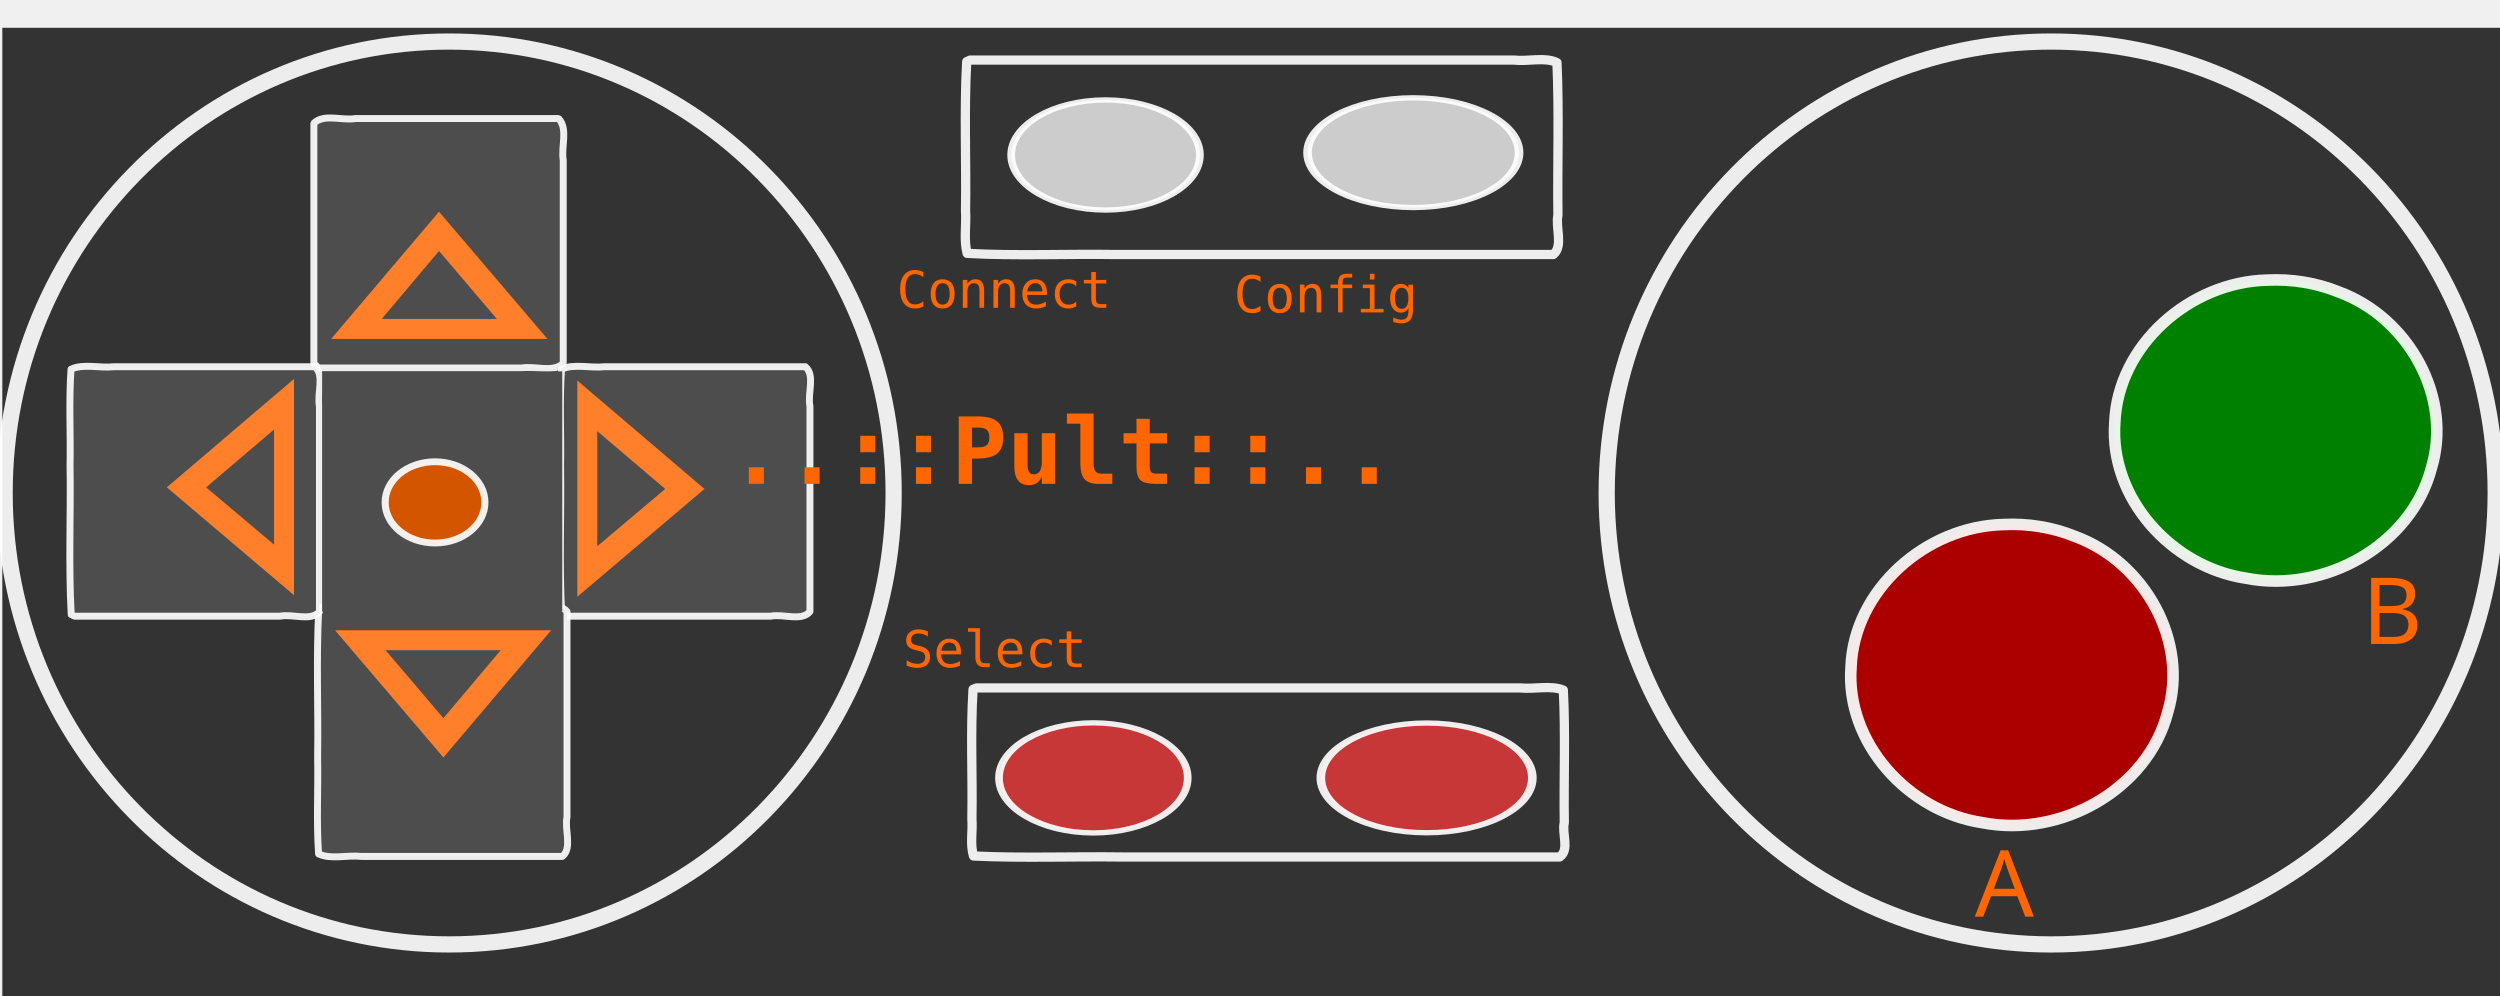
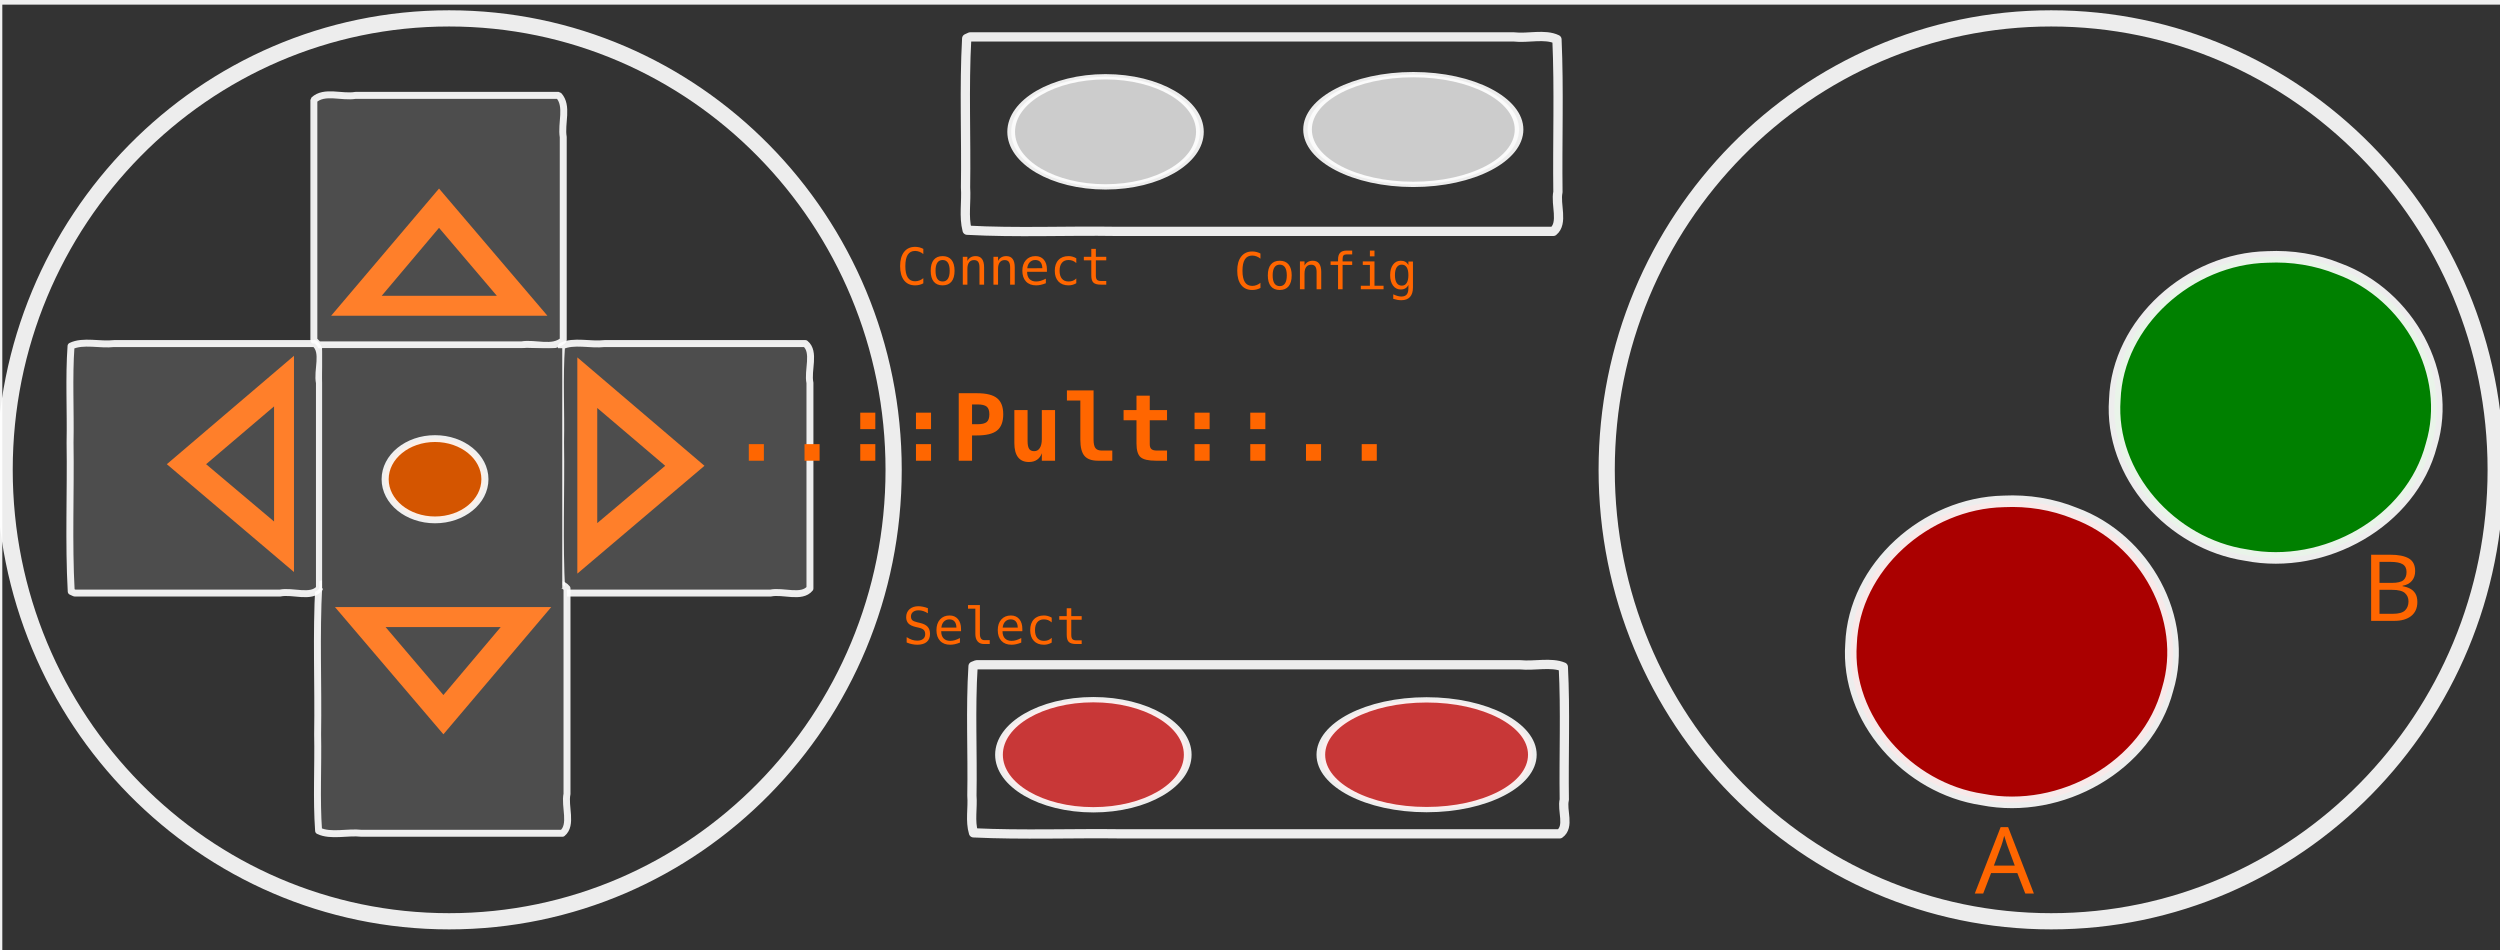
- <svg xmlns="http://www.w3.org/2000/svg" xmlns:ns1="http://www.openswatchbook.org/uri/2009/osb" preserveAspectRatio="none" viewBox="0 15 1080 430" width="100%" height="100%" version="1.1" id="control-svg">
+ <svg xmlns="http://www.w3.org/2000/svg" xmlns:ns1="http://www.openswatchbook.org/uri/2009/osb" preserveAspectRatio="none" viewBox="0 25 1080 410" width="100%" height="100%" version="1.1" id="control-svg">
  <defs id="defs4">
    <linearGradient id="linearGradient6331" ns1:paint="solid">
      <stop style="stop-color:#141a1a;stop-opacity:1;" offset="0" id="stop6333" />
    </linearGradient>
    <linearGradient id="linearGradient6323" ns1:paint="solid">
      <stop style="stop-color:#20cc1a;stop-opacity:1;" offset="0" id="stop6325" />
    </linearGradient>
    <linearGradient id="linearGradient4859" ns1:paint="gradient">
      <stop style="stop-color:#141a1a;stop-opacity:1" offset="0" id="stop4861" />
      <stop style="stop-color:#1a1a1a;stop-opacity:0;" offset="1" id="stop4863" />
    </linearGradient>
    <linearGradient id="linearGradient6992" ns1:paint="solid">
      <stop style="stop-color:#4b4d4d;stop-opacity:1;" offset="0" id="stop6994" />
    </linearGradient>
    <linearGradient id="linearGradient6986" ns1:paint="solid">
      <stop style="stop-color:#ffffff;stop-opacity:1;" offset="0" id="stop6988" />
    </linearGradient>
    <linearGradient id="linearGradient6962" ns1:paint="gradient">
      <stop style="stop-color:#ffffff;stop-opacity:1;" offset="0" id="stop6964" />
      <stop style="stop-color:#ffffff;stop-opacity:0;" offset="1" id="stop6966" />
    </linearGradient>
    <linearGradient id="linearGradient6588" ns1:paint="solid">
      <stop style="stop-color:#333333;stop-opacity:1;" offset="0" id="stop6590" />
    </linearGradient>
    <linearGradient id="linearGradient6556" ns1:paint="solid">
      <stop style="stop-color:#ffffff;stop-opacity:1;" offset="0" id="stop6558" />
    </linearGradient>
    <linearGradient id="linearGradient3864" ns1:paint="gradient">
      <stop style="stop-color:#000000;stop-opacity:1;" offset="0" id="stop3866" />
      <stop style="stop-color:#000000;stop-opacity:0;" offset="1" id="stop3868" />
    </linearGradient>
  </defs>
  <g id="layer1" transform="translate(-2.000254,-310.2679)">
    <g id="remote-btns" transform="matrix(0.9995259,0,0,1,9.4836887e-4,0)" style="display:inline">
      <rect y="337.271" x="3.001" height="428.054" id="control" style="fill:#333333" width="1081.15" clip-path="none" />
      <path style="fill:#333333;fill-opacity:1;fill-rule:nonzero;stroke:#ffffff;stroke-width:7;stroke-linecap:butt;stroke-linejoin:round;stroke-miterlimit:4;stroke-opacity:0.911;stroke-dasharray:none;stroke-dashoffset:0" id="g-dir-btns" d="m 760.097,196.965 a 192.024,195.025 0 1 1 -384.049,0 192.024,195.025 0 1 1 384.049,0 z" transform="matrix(1.000474,0,0,1,-372.2247,341.2719)" />
      <path style="fill:#4d4d4d;fill-opacity:1;stroke:#ffffff;stroke-width:3.001;stroke-linecap:butt;stroke-linejoin:bevel;stroke-miterlimit:4;stroke-opacity:0.911;stroke-dasharray:none;stroke-dashoffset:0" d="m 137.656,482.25 c 0,-34.594 0,-69.188 0,-103.781 4.523,-4.232 12.147,-0.978 18,-2 29.26,0 58.521,0 87.781,0 4.232,4.523 0.978,12.147 2,18 0,29.26 0,58.521 0,87.781 -4.523,4.232 -12.147,0.978 -18,2 -29.26,0 -58.521,0 -87.781,0 -0.667,-0.667 -1.333,-1.333 -2,-2 z" id="btn-up" />
      <flowRoot style="font-size:40px;font-style:normal;font-weight:normal;line-height:125%;letter-spacing:0px;word-spacing:0px;fill:#000000;fill-opacity:1;stroke:none;font-family:Sans" id="flowRoot6630" xml:space="preserve">
        <flowRegion id="flowRegion6632">
          <rect y="114.69" x="185.286" height="56.576" width="73.548" id="rect6634" />
        </flowRegion>
        <flowPara id="flowPara6636" />
      </flowRoot>
      <path style="fill:#4d4d4d;fill-opacity:1;stroke:#ffffff;stroke-width:3.001;stroke-linecap:butt;stroke-linejoin:round;stroke-miterlimit:4;stroke-opacity:0.911;stroke-dasharray:none;stroke-dashoffset:0" d="m 244.781,590.781 c -1.169,-21.253 -0.165,-42.906 -0.5,-64.312 0.28,-13.866 -0.558,-27.976 0.417,-41.69 5.232,-2.534 12.56,-0.374 18.583,-1.091 28.927,0 57.854,0 86.781,0 4.409,3.606 0.857,11.646 2,17 0,29.594 0,59.188 0,88.781 -3.606,4.409 -11.646,0.857 -17,2 -29.594,0 -59.188,0 -88.781,0 l -0.909,-0.417 -0.591,-0.271 z" id="btn-right" />
      <path style="fill:#4d4d4d;fill-opacity:1;stroke:#ffffff;stroke-width:3.001;stroke-linecap:butt;stroke-linejoin:round;stroke-miterlimit:4;stroke-opacity:0.911;stroke-dasharray:none;stroke-dashoffset:0" d="m 139.781,588.156 c -1.169,21.253 -0.165,42.906 -0.5,64.312 0.28,13.866 -0.558,27.976 0.417,41.69 5.232,2.534 12.56,0.374 18.583,1.091 28.927,0 57.854,0 86.781,0 4.409,-3.606 0.857,-11.646 2,-17 0,-29.594 0,-59.188 0,-88.781 -3.606,-4.409 -11.646,-0.857 -17,-2 -29.594,0 -59.188,0 -88.781,0 l -0.909,0.417 -0.591,0.271 z" id="btn-down" />
      <path style="fill:#4d4d4d;fill-opacity:1;stroke:#ffffff;stroke-width:3.001;stroke-linecap:butt;stroke-linejoin:round;stroke-miterlimit:4;stroke-opacity:0.911;stroke-dasharray:none;stroke-dashoffset:0" d="m 32.781,590.781 c -1.169,-21.253 -0.165,-42.906 -0.5,-64.312 0.28,-13.866 -0.558,-27.976 0.417,-41.69 5.232,-2.534 12.56,-0.374 18.583,-1.091 28.927,0 57.854,0 86.781,0 4.409,3.606 0.857,11.646 2,17 0,29.594 0,59.188 0,88.781 -3.606,4.409 -11.646,0.857 -17,2 -29.594,0 -59.188,0 -88.781,0 l -0.909,-0.417 -0.591,-0.271 z" id="btn-left" />
      <path style="fill:none;stroke:#ffffff;stroke-width:4.001;stroke-linecap:butt;stroke-linejoin:round;stroke-miterlimit:4;stroke-opacity:0.911;stroke-dasharray:none;stroke-dashoffset:0" d="m 422.562,623.054 c -1.169,18.478 -0.165,37.304 -0.5,55.916 0.42,5.325 -0.864,10.974 0.688,16.085 21.253,1.016 42.906,0.143 64.312,0.435 63.01,0 126.021,0 189.031,0 4.409,-3.135 0.857,-10.126 2,-14.781 -0.277,-19.075 0.555,-38.361 -0.417,-57.304 -5.232,-2.203 -12.56,-0.325 -18.583,-0.949 -78.344,0 -156.688,0 -235.031,0 l -0.909,0.362 -0.591,0.235 z" id="rect6803" />
      <path transform="matrix(1.382352,0,0,-0.9511758,-655.6606,983.8021)" d="m 847.108,339.043 a 29.504,25.003 0 1 1 -59.008,0 29.504,25.003 0 1 1 59.008,0 z" id="btn-select" style="fill:#c83737;fill-opacity:1;stroke:#ffffff;stroke-width:2.413;stroke-linecap:butt;stroke-linejoin:round;stroke-miterlimit:4;stroke-opacity:0.911;stroke-dasharray:none;stroke-dashoffset:0" />
      <path transform="matrix(1.549177,0,0,-0.9480287,-648.0335,982.7351)" d="m 847.108,339.043 a 29.504,25.003 0 1 1 -59.008,0 29.504,25.003 0 1 1 59.008,0 z" id="btn-start" style="fill:#c83737;fill-opacity:1;fill-rule:nonzero;stroke:#ffffff;stroke-width:2.413;stroke-linecap:butt;stroke-linejoin:round;stroke-miterlimit:4;stroke-opacity:0.911;stroke-dasharray:none;stroke-dashoffset:0" />
      <rect transform="scale(1,-1)" y="-589.475" x="141.224" height="103.783" width="103.783" id="btn-toggle-1" style="fill:#4d4d4d;fill-opacity:1;stroke:#ffffff;stroke-width:0;stroke-linecap:butt;stroke-linejoin:round;stroke-miterlimit:4;stroke-opacity:0.911;stroke-dasharray:none;stroke-dashoffset:0" />
      <path transform="matrix(0.7308235,0,0,-0.7023717,-407.5013,780.4317)" d="m 847.108,339.043 a 29.504,25.003 0 1 1 -59.008,0 29.504,25.003 0 1 1 59.008,0 z" id="btn-toggle" style="fill:#d45500;fill-opacity:1;stroke:#ffffff;stroke-width:4.187;stroke-linecap:butt;stroke-linejoin:round;stroke-miterlimit:4;stroke-opacity:0.911;stroke-dasharray:none;stroke-dashoffset:0" />
      <flowRoot transform="translate(0,308.2677)" style="font-size:40px;font-style:normal;font-variant:normal;font-weight:normal;font-stretch:normal;line-height:125%;letter-spacing:0px;word-spacing:0px;fill:#000000;fill-opacity:1;stroke:none;font-family:iconFont;-inkscape-font-specification:iconFont" id="flowRoot7018" xml:space="preserve">
        <flowRegion id="flowRegion7020">
          <rect style="font-style:normal;font-variant:normal;font-weight:normal;font-stretch:normal;font-family:iconFont;-inkscape-font-specification:iconFont" y="101.013" x="171.022" height="54.007" width="74.009" id="rect7022" />
        </flowRegion>
        <flowPara id="flowPara7024" />
      </flowRoot>
      <path style="font-size:94.04px;font-style:normal;font-weight:normal;text-align:center;line-height:125%;letter-spacing:0px;word-spacing:0px;text-anchor:middle;fill:#ff7f2a;fill-opacity:1;stroke:none;font-family:Sans" d="m 189.788,419.037 c -14.896,17.545 -29.761,35.106 -44.677,52.642 31.165,0 62.33,0 93.495,0 -15.624,-18.316 -31.251,-36.63 -46.857,-54.954 -0.654,0.771 -1.308,1.541 -1.961,2.312 z m 26.952,44.012 c -16.587,0 -33.175,0 -49.763,0 8.257,-9.786 16.515,-19.573 24.772,-29.359 8.33,9.786 16.66,19.573 24.99,29.359 z" id="text7026" />
      <path style="font-size:94.04px;font-style:normal;font-weight:normal;text-align:center;line-height:125%;letter-spacing:0px;word-spacing:0px;text-anchor:middle;fill:#ff7f2a;fill-opacity:1;stroke:none;font-family:Sans" d="m 150.995,597.53 c 29.749,0 59.497,0 89.246,0 -15.561,18.305 -31.062,36.639 -46.602,54.954 -15.605,-18.324 -31.233,-36.638 -46.857,-54.954 1.404,0 2.809,0 4.213,0 z m 42.643,37.989 c 8.257,-9.786 16.515,-19.573 24.772,-29.359 -16.587,0 -33.175,0 -49.763,0 8.33,9.786 16.66,19.573 24.99,29.359 z" id="text7026-0" />
      <path style="font-size:94.04px;font-style:normal;font-weight:normal;text-align:center;line-height:125%;letter-spacing:0px;word-spacing:0px;text-anchor:middle;fill:#ff7f2a;fill-opacity:1;stroke:none;font-family:Sans" d="m 251.526,493.868 c 0,29.734 0,59.469 0,89.203 18.306,-15.552 36.638,-31.049 54.953,-46.58 -18.325,-15.596 -36.637,-31.22 -54.953,-46.834 0,1.404 0,2.808 0,4.211 z m 37.98,42.623 c -9.791,8.254 -19.582,16.507 -29.373,24.761 0,-16.58 0,-33.159 0,-49.739 9.791,8.326 19.582,16.652 29.373,24.978 z" id="text7026-6" />
      <flowRoot style="font-size:40px;font-style:normal;font-weight:normal;line-height:125%;letter-spacing:0px;word-spacing:0px;fill:#000000;fill-opacity:1;stroke:none;font-family:Sans" id="flowRoot7119" xml:space="preserve">
        <flowRegion id="flowRegion7121">
          <rect y="16.002" x="393.05" height="98.012" width="343.044" id="rect7123" />
        </flowRegion>
        <flowPara id="flowPara7125" />
      </flowRoot>
-       <text id="lbl-title" y="534.296" x="545.641" style="font-size:40px;font-style:normal;font-weight:bold;text-align:center;line-height:100%;letter-spacing:0px;word-spacing:0px;text-anchor:middle;fill:#000000;fill-opacity:1;stroke:none;font-family:Monospace;-inkscape-font-specification:Monospace Bold;font-stretch:normal;font-variant:normal" xml:space="preserve">
+       <text id="lbl-title" y="534.296" x="545.641" style="font-size:40px;font-style:normal;font-variant:normal;font-weight:bold;font-stretch:normal;text-align:center;line-height:100%;letter-spacing:0px;word-spacing:0px;text-anchor:middle;fill:#000000;fill-opacity:1;stroke:none;font-family:Monospace;-inkscape-font-specification:Monospace Bold" xml:space="preserve">
        <tspan dx="0.01" style="font-style:normal;font-variant:normal;font-weight:bold;font-stretch:normal;line-height:100%;letter-spacing:0px;fill:#ff6600;font-family:Monospace;-inkscape-font-specification:Monospace Bold" y="534.296" x="545.641" id="tspan7129">..::Pult::..</tspan>
      </text>
      <text transform="translate(0,308.2677)" id="text7131" y="93.012" x="533.068" style="font-size:40px;font-style:normal;font-weight:normal;line-height:125%;letter-spacing:0px;word-spacing:0px;fill:#000000;fill-opacity:1;stroke:none;font-family:Sans" xml:space="preserve">
        <tspan y="93.012" x="533.068" id="tspan7133" />
      </text>
      <path style="fill:none;stroke:#ffffff;stroke-width:4.001;stroke-linecap:butt;stroke-linejoin:round;stroke-miterlimit:4;stroke-opacity:0.911;stroke-dasharray:none;stroke-dashoffset:0" d="m 419.812,351.906 c -1.169,21.253 -0.165,42.906 -0.5,64.312 0.42,6.125 -0.864,12.622 0.688,18.5 21.253,1.169 42.906,0.165 64.312,0.5 63.01,0 126.021,0 189.031,0 4.409,-3.606 0.857,-11.646 2,-17 -0.277,-21.939 0.555,-44.121 -0.417,-65.909 -5.232,-2.534 -12.56,-0.374 -18.583,-1.091 -78.344,0 -156.688,0 -235.031,0 l -0.909,0.417 -0.591,0.271 z" id="rect6803-7" />
      <path transform="matrix(1.382352,0,0,-0.9511758,-650.3972,714.7079)" d="m 847.108,339.043 a 29.504,25.003 0 1 1 -59.008,0 29.504,25.003 0 1 1 59.008,0 z" id="btn-connect" style="fill:#cccccc;fill-opacity:1;stroke:#ffffff;stroke-width:2.413;stroke-linecap:butt;stroke-linejoin:round;stroke-miterlimit:4;stroke-opacity:0.911;stroke-dasharray:none;stroke-dashoffset:0" />
      <path transform="matrix(1.549177,0,0,-0.9480287,-653.7767,712.6408)" d="m 847.108,339.043 a 29.504,25.003 0 1 1 -59.008,0 29.504,25.003 0 1 1 59.008,0 z" id="btn-configure" style="fill:#cccccc;fill-opacity:1;fill-rule:nonzero;stroke:#ffffff;stroke-width:2.413;stroke-linecap:butt;stroke-linejoin:round;stroke-miterlimit:4;stroke-opacity:0.911;stroke-dasharray:none;stroke-dashoffset:0" />
      <path style="fill:#333333;fill-opacity:1;fill-rule:nonzero;stroke:#ffffff;stroke-width:7;stroke-linecap:butt;stroke-linejoin:round;stroke-miterlimit:4;stroke-opacity:0.911;stroke-dasharray:none;stroke-dashoffset:0;display:inline" id="g-btn-actions" d="m 760.097,196.965 a 192.024,195.025 0 1 1 -384.049,0 192.024,195.025 0 1 1 384.049,0 z" transform="matrix(1.000474,0,0,1,320.1915,341.2719)" />
      <text xml:space="preserve" style="font-size:40px;font-style:normal;font-weight:normal;line-height:125%;letter-spacing:0px;word-spacing:0px;fill:#000000;fill-opacity:1;stroke:none;font-family:Sans" x="931.118" y="291.977" id="text4843" transform="matrix(1.000474,0,0,1,2.000254,310.2679)">
        <tspan id="tspan4845" x="931.118" y="291.977" />
      </text>
      <path style="fill:#aa0000;fill-opacity:1;fill-rule:nonzero;stroke:#ffffff;stroke-width:5.001;stroke-linecap:butt;stroke-linejoin:round;stroke-miterlimit:4;stroke-opacity:0.911;stroke-dasharray:none;stroke-dashoffset:0;display:inline" d="m 867.952,551.868 c -33.591,0.732 -64.705,28.286 -65.925,61.61 -2.361,32.445 24.434,62.368 56.772,67.185 33.863,6.647 71.406,-14.339 80.058,-47.576 9.274,-30.58 -9.828,-64.983 -39.984,-76.076 -9.727,-3.971 -20.395,-5.661 -30.921,-5.143 z" id="btn-a" />
      <flowRoot transform="translate(-26.91611,299.6716)" style="font-size:22.005px;font-style:normal;font-variant:normal;font-weight:normal;font-stretch:normal;text-align:center;line-height:100%;letter-spacing:0px;word-spacing:0px;writing-mode:lr-tb;text-anchor:middle;fill:#ff6600;fill-opacity:1;stroke:none;font-family:Monospace;-inkscape-font-specification:Monospace" id="lbl-connect" xml:space="preserve">
        <flowRegion id="flowRegion6929-5">
          <rect style="font-size:22.005px;font-style:normal;font-variant:normal;font-weight:normal;font-stretch:normal;text-align:center;line-height:100%;writing-mode:lr-tb;text-anchor:middle;fill:#ff6600;font-family:Monospace;-inkscape-font-specification:Monospace" y="141.018" x="452.057" height="49.006" width="127.016" id="rect6931-5" />
        </flowRegion>
        <flowPara style="font-size:22.005px;font-style:normal;font-variant:normal;font-weight:normal;font-stretch:normal;text-align:center;line-height:100%;writing-mode:lr-tb;text-anchor:middle;font-family:Monospace;-inkscape-font-specification:Monospace" id="flowPara6933-1">Connect</flowPara>
      </flowRoot>
      <flowRoot style="font-size:22.005px;font-style:normal;font-variant:normal;font-weight:normal;font-stretch:normal;text-align:center;line-height:100%;letter-spacing:0px;word-spacing:0px;writing-mode:lr-tb;text-anchor:middle;fill:#ff6600;fill-opacity:1;stroke:none;font-family:Monospace;-inkscape-font-specification:Monospace" id="lbl-settings" xml:space="preserve" transform="translate(101.8035,299.874)">
        <flowRegion id="flowRegion6929-8-3">
          <rect style="font-size:22.005px;font-style:normal;font-variant:normal;font-weight:normal;font-stretch:normal;text-align:center;line-height:100%;writing-mode:lr-tb;text-anchor:middle;fill:#ff6600;font-family:Monospace;-inkscape-font-specification:Monospace" y="141.018" x="452.057" height="49.006" width="127.016" id="rect6931-1-0" />
        </flowRegion>
        <flowPara style="font-size:22.005px;font-style:normal;font-variant:normal;font-weight:normal;font-stretch:normal;text-align:center;line-height:100%;writing-mode:lr-tb;text-anchor:middle;font-family:Monospace;-inkscape-font-specification:Monospace" id="flowPara6933-0-0">Settings</flowPara>
      </flowRoot>
      <path style="font-size:94.04px;font-style:normal;font-weight:normal;text-align:center;line-height:125%;letter-spacing:0px;word-spacing:0px;text-anchor:middle;fill:#ff7f2a;fill-opacity:1;stroke:none;font-family:Sans" d="m 126.422,491.217 c -17.44,14.859 -34.871,29.738 -52.317,44.584 18.316,15.531 36.647,31.029 54.953,46.58 0,-31.138 0,-62.277 0,-93.415 -0.879,0.75 -1.757,1.501 -2.636,2.251 z m -5.971,69.344 c -9.791,-8.254 -19.582,-16.507 -29.373,-24.761 9.791,-8.326 19.582,-16.652 29.373,-24.978 0,16.58 0,33.159 0,49.739 z" id="text7026-5" />
      <path style="fill:#008000;fill-opacity:1;fill-rule:nonzero;stroke:#ffffff;stroke-width:5.001;stroke-linecap:butt;stroke-linejoin:round;stroke-miterlimit:4;stroke-opacity:0.911;stroke-dasharray:none;stroke-dashoffset:0;display:inline" d="m 981.955,446.271 c -33.591,0.732 -64.705,28.286 -65.925,61.61 -2.361,32.445 24.434,62.368 56.772,67.185 33.863,6.647 71.406,-14.339 80.058,-47.576 9.274,-30.58 -9.828,-64.983 -39.984,-76.076 -9.727,-3.971 -20.395,-5.661 -30.921,-5.143 z" id="btn-b" />
      <text xml:space="preserve" style="font-size:40.009px;font-style:normal;font-weight:normal;line-height:125%;letter-spacing:0px;word-spacing:0px;fill:#ff6600;fill-opacity:1;stroke:none;font-family:Sans" x="855.31" y="721.435" id="text6459" transform="scale(1.000237,0.999763)">
        <tspan id="tspan6461" x="855.31" y="721.435">A</tspan>
      </text>
      <text xml:space="preserve" style="font-size:40.009px;font-style:normal;font-weight:normal;line-height:125%;letter-spacing:0px;word-spacing:0px;fill:#ff6600;fill-opacity:1;stroke:none;display:inline;font-family:Sans" x="1022.701" y="603.62" id="text6459-7" transform="scale(1.000237,0.999763)">
        <tspan id="tspan6461-2" x="1022.701" y="603.62">B</tspan>
      </text>
      <rect style="fill:#333333;fill-opacity:1;fill-rule:nonzero;stroke:#ffffff;stroke-width:0;stroke-linecap:butt;stroke-linejoin:bevel;stroke-miterlimit:4;stroke-opacity:0.911;stroke-dasharray:none;stroke-dashoffset:0" id="rect6499" width="259.156" height="52.007" x="416.249" y="438.228" />
      <text xml:space="preserve" style="font-size:22.005px;font-style:normal;font-variant:normal;font-weight:normal;font-stretch:normal;text-align:center;line-height:100%;letter-spacing:0px;word-spacing:0px;writing-mode:lr-tb;text-anchor:middle;fill:#000000;fill-opacity:1;stroke:none;font-family:Monospace;-inkscape-font-specification:Monospace" x="482.175" y="458.339" id="text6501" transform="scale(1.000237,0.999763)">
        <tspan id="tspan6503" x="482.175" y="458.339" style="fill:#ff6600">Connect</tspan>
      </text>
      <text xml:space="preserve" style="font-size:22.005px;font-style:normal;font-variant:normal;font-weight:normal;font-stretch:normal;text-align:center;line-height:100%;letter-spacing:0px;word-spacing:0px;writing-mode:lr-tb;text-anchor:middle;fill:#000000;fill-opacity:1;stroke:none;font-family:Monospace;-inkscape-font-specification:Monospace" x="621.225" y="460.34" id="text6505" transform="scale(1.000237,0.9997629)">
        <tspan id="tspan6507" x="621.225" y="460.34" style="fill:#ff6600">Config</tspan>
      </text>
      <rect style="fill:#333333;fill-opacity:1;fill-rule:nonzero;stroke:#ffffff;stroke-width:0;stroke-linecap:butt;stroke-linejoin:bevel;stroke-miterlimit:4;stroke-opacity:0.911;stroke-dasharray:none;stroke-dashoffset:0" id="rect6509" width="237.143" height="39.234" x="427.256" y="550.242" />
      <text xml:space="preserve" style="font-size:22.005px;font-style:normal;font-variant:normal;font-weight:normal;font-stretch:normal;text-align:center;line-height:100%;letter-spacing:0px;word-spacing:0px;writing-mode:lr-tb;text-anchor:middle;fill:#000000;fill-opacity:1;stroke:none;font-family:Monospace;-inkscape-font-specification:Monospace" x="478.173" y="613.624" id="text6511" transform="scale(1.000237,0.999763)">
        <tspan id="tspan6513" x="478.173" y="613.624" style="fill:#ff6600">Select</tspan>
      </text>
      <flowRoot xml:space="preserve" id="flowRoot6523" style="font-size:22px;font-style:normal;font-variant:normal;font-weight:normal;font-stretch:normal;text-align:center;line-height:100%;letter-spacing:0px;word-spacing:0px;writing-mode:lr-tb;text-anchor:middle;fill:#000000;fill-opacity:1;stroke:none;font-family:Monospace;-inkscape-font-specification:Monospace" transform="matrix(1.000474,0,0,1,2.000254,328.2683)">
        <flowRegion id="flowRegion6525">
          <rect id="rect6527" width="90.011" height="24.003" x="566.072" y="267.979" />
        </flowRegion>
        <flowPara id="flowPara6529" style="fill:#ff6600">Start</flowPara>
      </flowRoot>
    </g>
  </g>
</svg>
